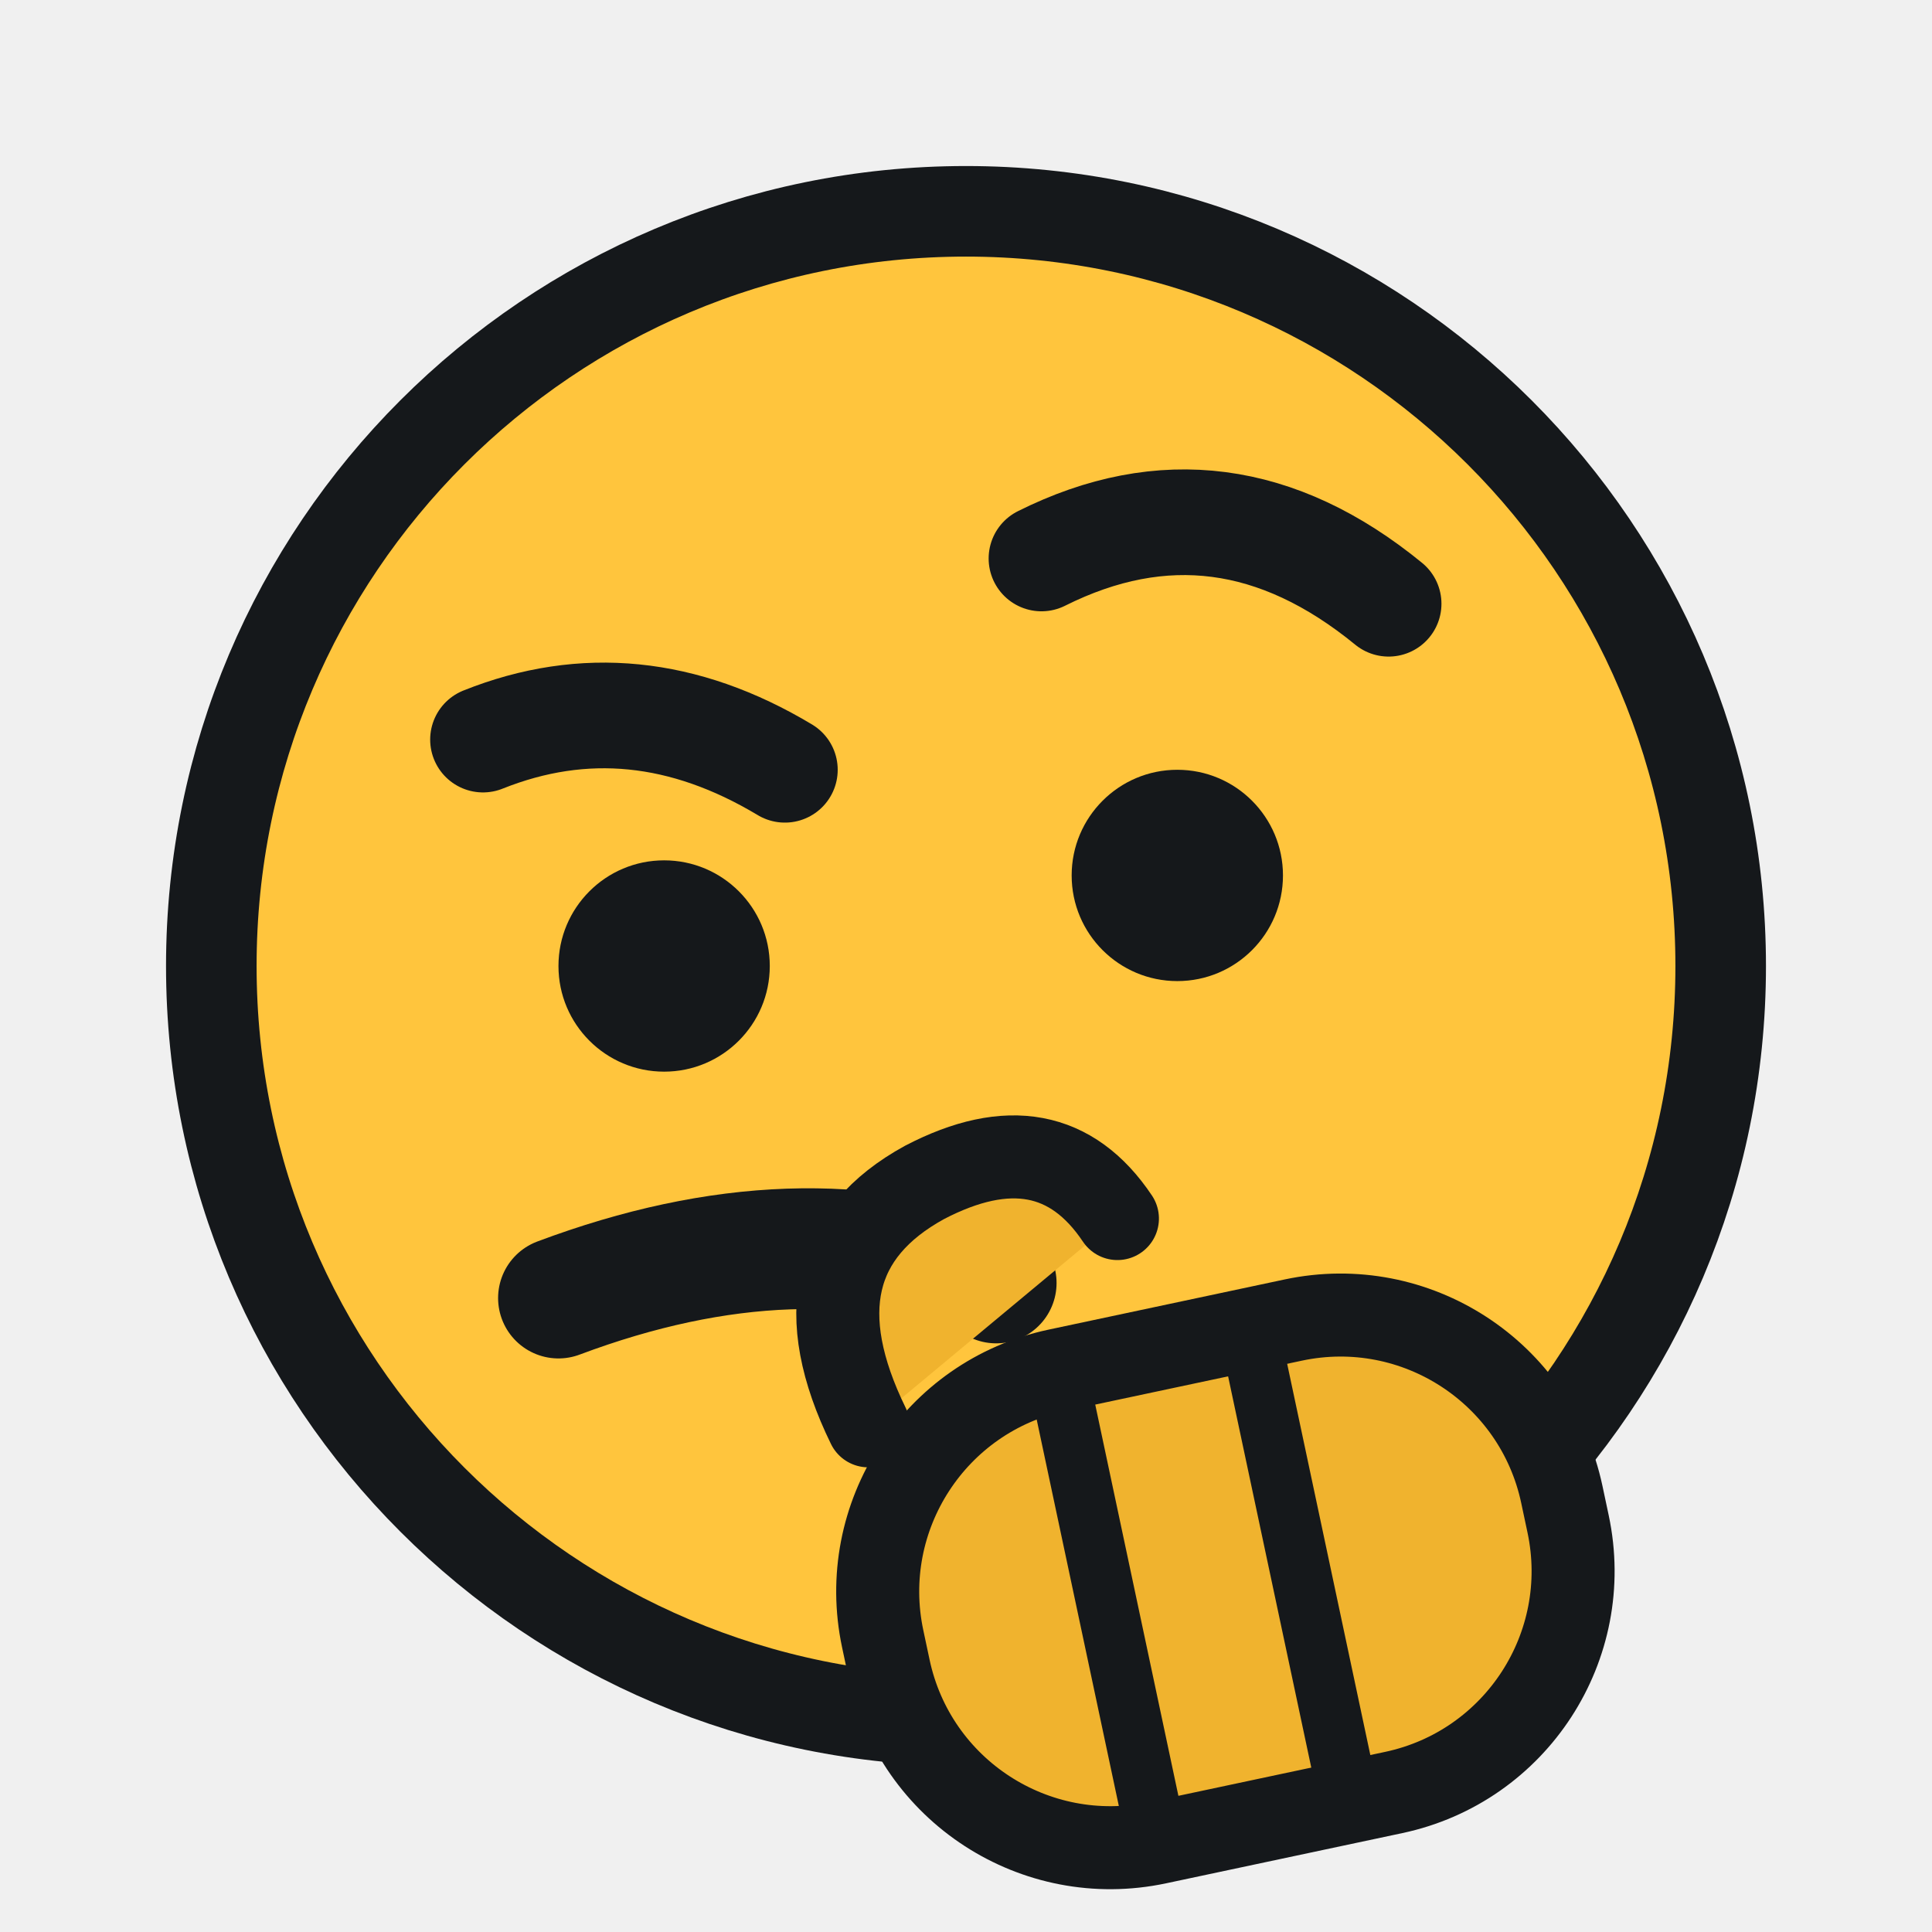
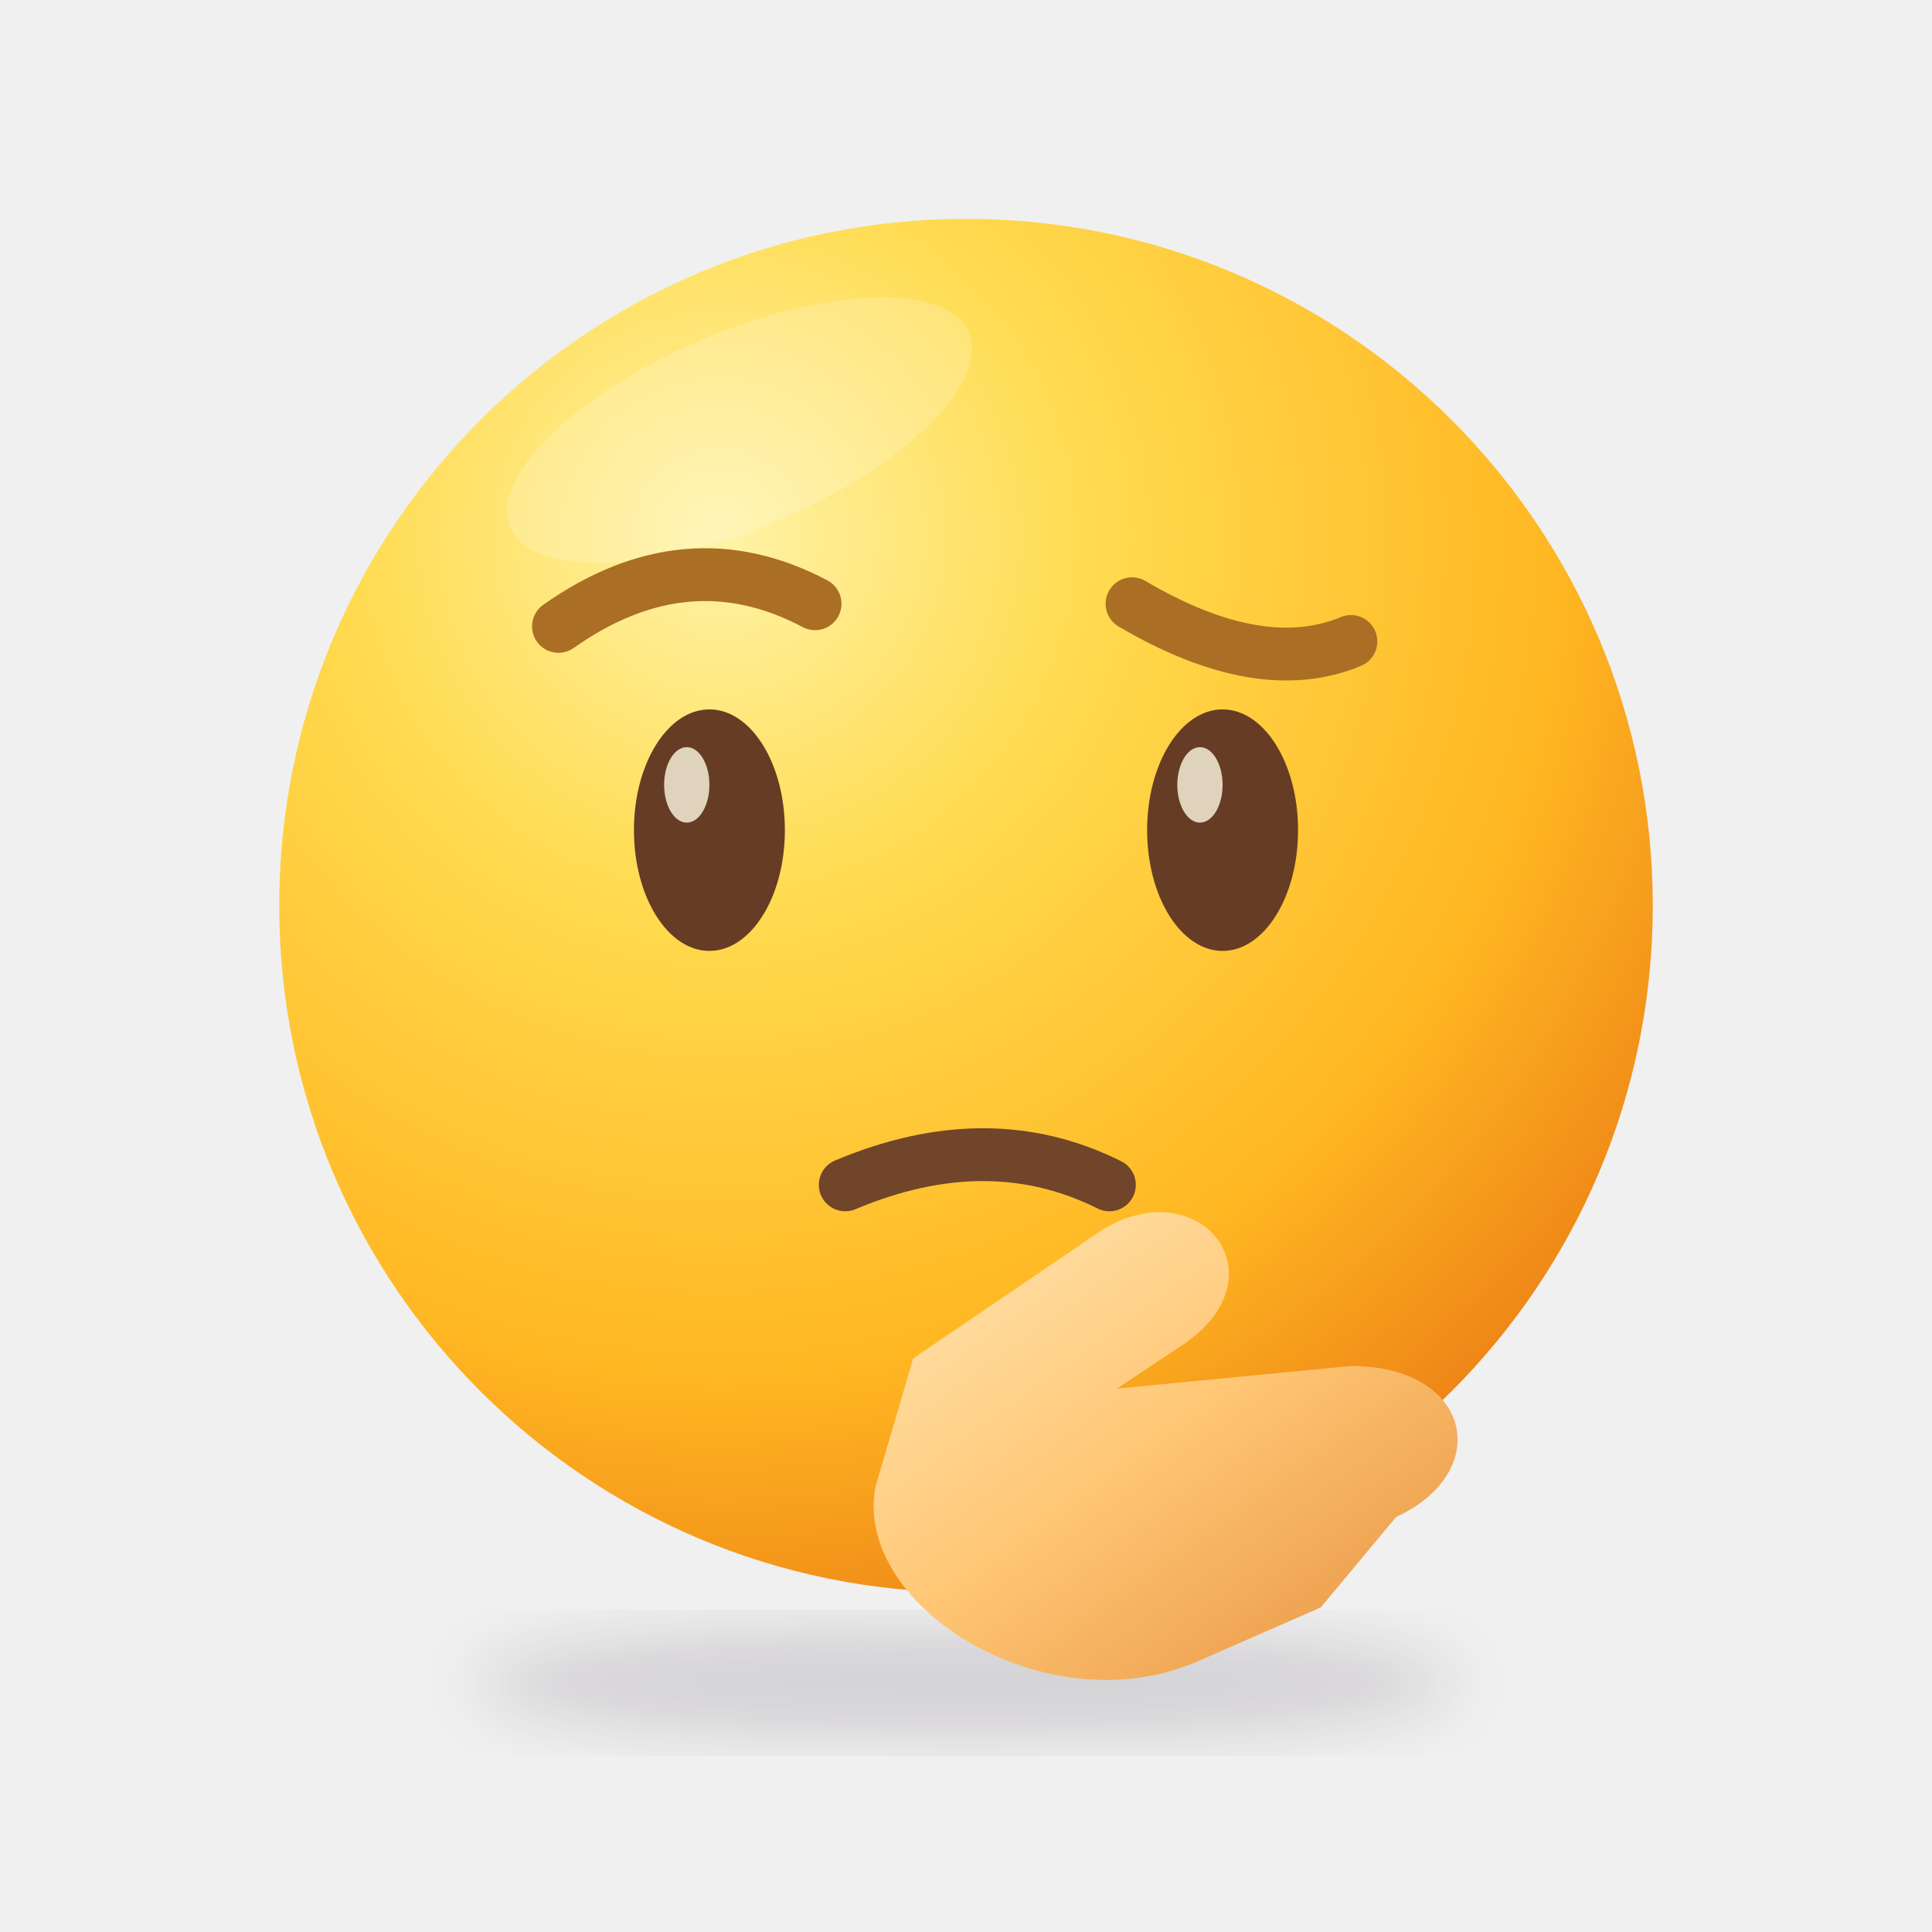
<svg xmlns="http://www.w3.org/2000/svg" viewBox="0 0 256 256">
-   <circle cx="128" cy="128" r="100" fill="#FFC53D" stroke="#15181B" stroke-width="12" />
-   <path d="M64 98q20-8 40 4" fill="none" stroke="#15181B" stroke-width="14" stroke-linecap="round" />
-   <path d="M138 74q24-12 46 6" fill="none" stroke="#15181B" stroke-width="14" stroke-linecap="round" />
-   <circle cx="88" cy="128" r="14" fill="#15181B" />
-   <circle cx="156" cy="116" r="14" fill="#15181B" />
-   <path d="M74 172q32-12 58-2" fill="none" stroke="#15181B" stroke-width="16" stroke-linecap="round" />
-   <g transform="rotate(-12 160 208)">
-     <rect x="116" y="178" width="92" height="64" rx="30" fill="#F0B32E" stroke="#15181B" stroke-width="11" />
-     <path d="M146 182v56M172 182v56" stroke="#15181B" stroke-width="8" stroke-linecap="round" />
-     <path d="M120 180q-6-24 14-30q18-5 24 10" fill="#F0B32E" stroke="#15181B" stroke-width="11" stroke-linejoin="round" stroke-linecap="round" />
-   </g>
+   <defs>
+     <radialGradient id="gold" cx=".32" cy=".23" r=".84">
+       <stop stop-color="#fff3a8" />
+       <stop offset=".32" stop-color="#ffdb50" />
+       <stop offset=".73" stop-color="#ffb722" />
+       <stop offset="1" stop-color="#ed8216" />
+     </radialGradient>
+     <radialGradient id="pink" cx=".32" cy=".2" r=".9">
+       <stop stop-color="#ffb4bf" />
+       <stop offset=".3" stop-color="#ff6b85" />
+       <stop offset=".72" stop-color="#ef315b" />
+       <stop offset="1" stop-color="#b91a49" />
+     </radialGradient>
+     <linearGradient id="mouth" x2="0" y2="1">
+       <stop stop-color="#633923" />
+       <stop offset="1" stop-color="#3b201b" />
+     </linearGradient>
+     <linearGradient id="blue" x2=".8" y2="1">
+       <stop stop-color="#b5f5ff" />
+       <stop offset=".46" stop-color="#57caff" />
+       <stop offset="1" stop-color="#2584ef" />
+     </linearGradient>
+     <linearGradient id="flame" x2=".6" y2="1">
+       <stop stop-color="#ffc85b" />
+       <stop offset=".45" stop-color="#ff8b3e" />
+       <stop offset="1" stop-color="#f34743" />
+     </linearGradient>
+     <linearGradient id="hand" x2=".9" y2="1">
+       <stop stop-color="#ffe7b4" />
+       <stop offset=".5" stop-color="#ffc776" />
+       <stop offset="1" stop-color="#e89542" />
+     </linearGradient>
+     <filter id="soft">
+       <feGaussianBlur stdDeviation="4" />
+     </filter>
+   </defs>
+   <ellipse cx="128" cy="223" rx="65" ry="8" fill="#1a1020" opacity=".13" filter="url(#soft)" />
+   <circle cx="128" cy="120" r="91" fill="url(#gold)" />
+   <ellipse cx="98" cy="57" rx="33" ry="13" fill="white" opacity=".19" transform="rotate(-23 98 57)" />
+   <path d="M74 83q17-12 34-3M150 80q17 10 29 5" stroke="#aa6e24" stroke-width="7" fill="none" stroke-linecap="round" />
+   <ellipse cx="94" cy="110" rx="10" ry="16" fill="#663c24" />
+   <ellipse cx="91" cy="104" rx="3" ry="5" fill="#fff9e4" opacity=".8" />
+   <ellipse cx="162" cy="110" rx="10" ry="16" fill="#663c24" />
+   <ellipse cx="159" cy="104" rx="3" ry="5" fill="#fff9e4" opacity=".8" />
+   <path d="M112 157q19-8 35 0" stroke="#71452a" stroke-width="7" fill="none" stroke-linecap="round" />
+   <path d="M159 220C139 229 113 213 116 197L121 180L146 163C159 155 170 169 157 178L148 184L179 181C195 181 198 195 185 201L175 213Z" fill="url(#hand)" />
</svg>
